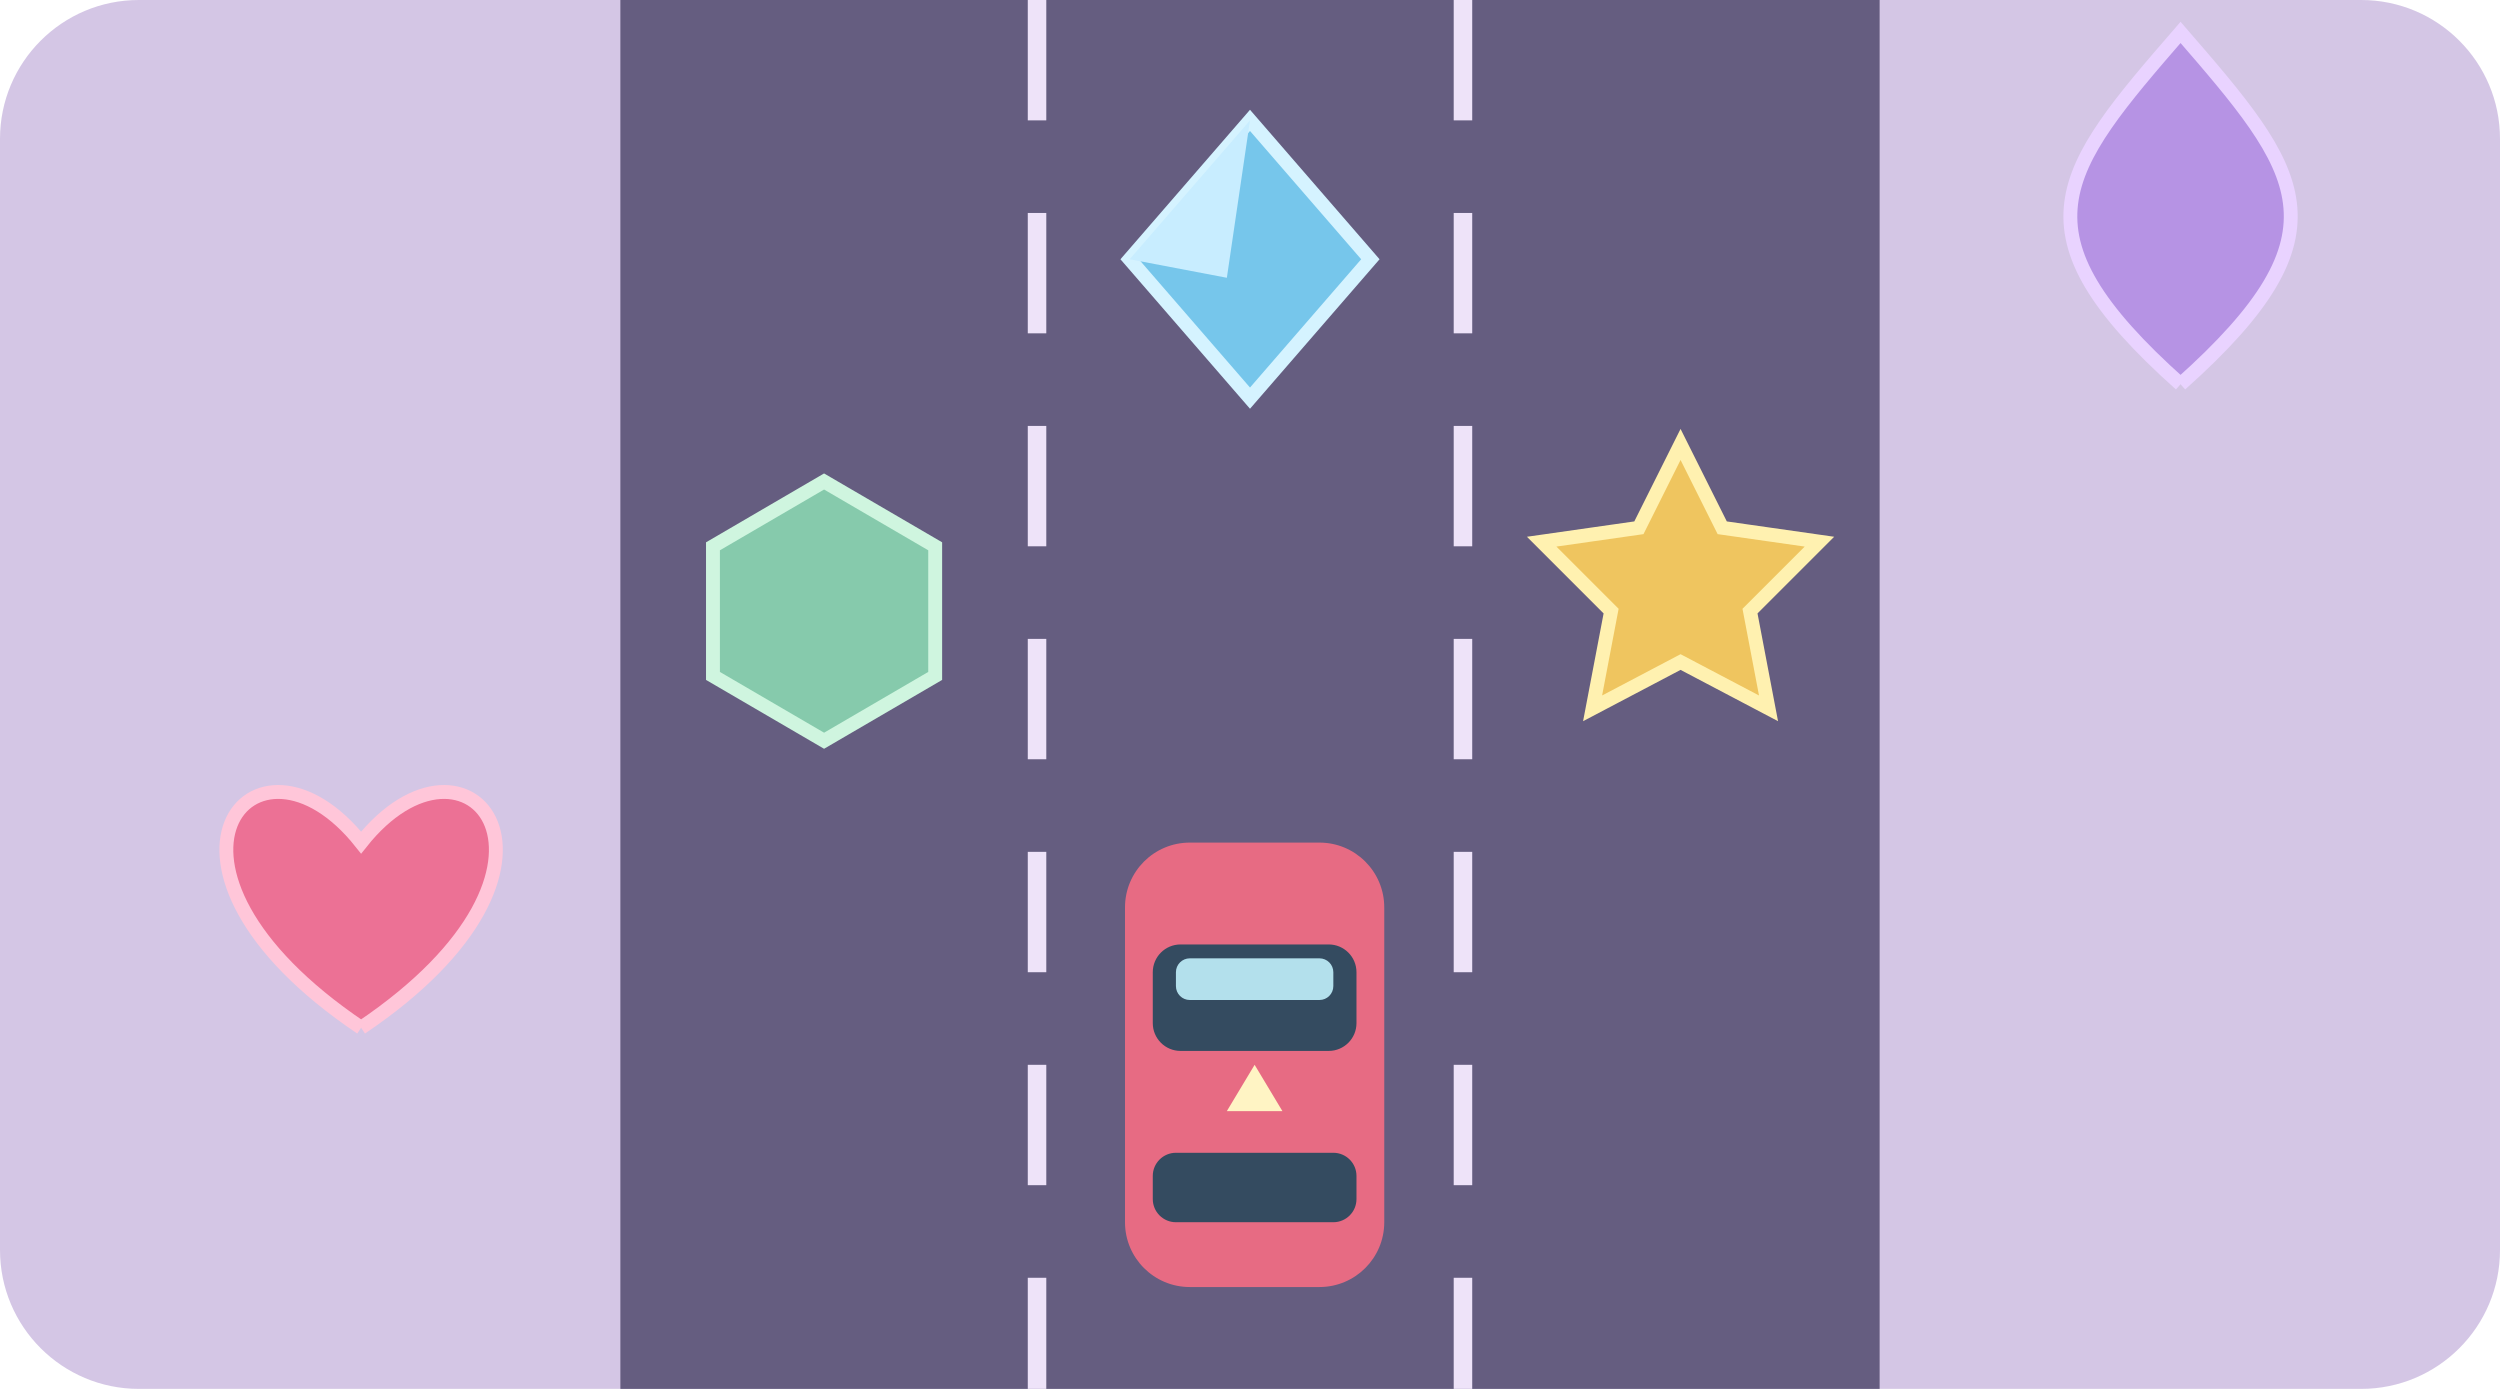
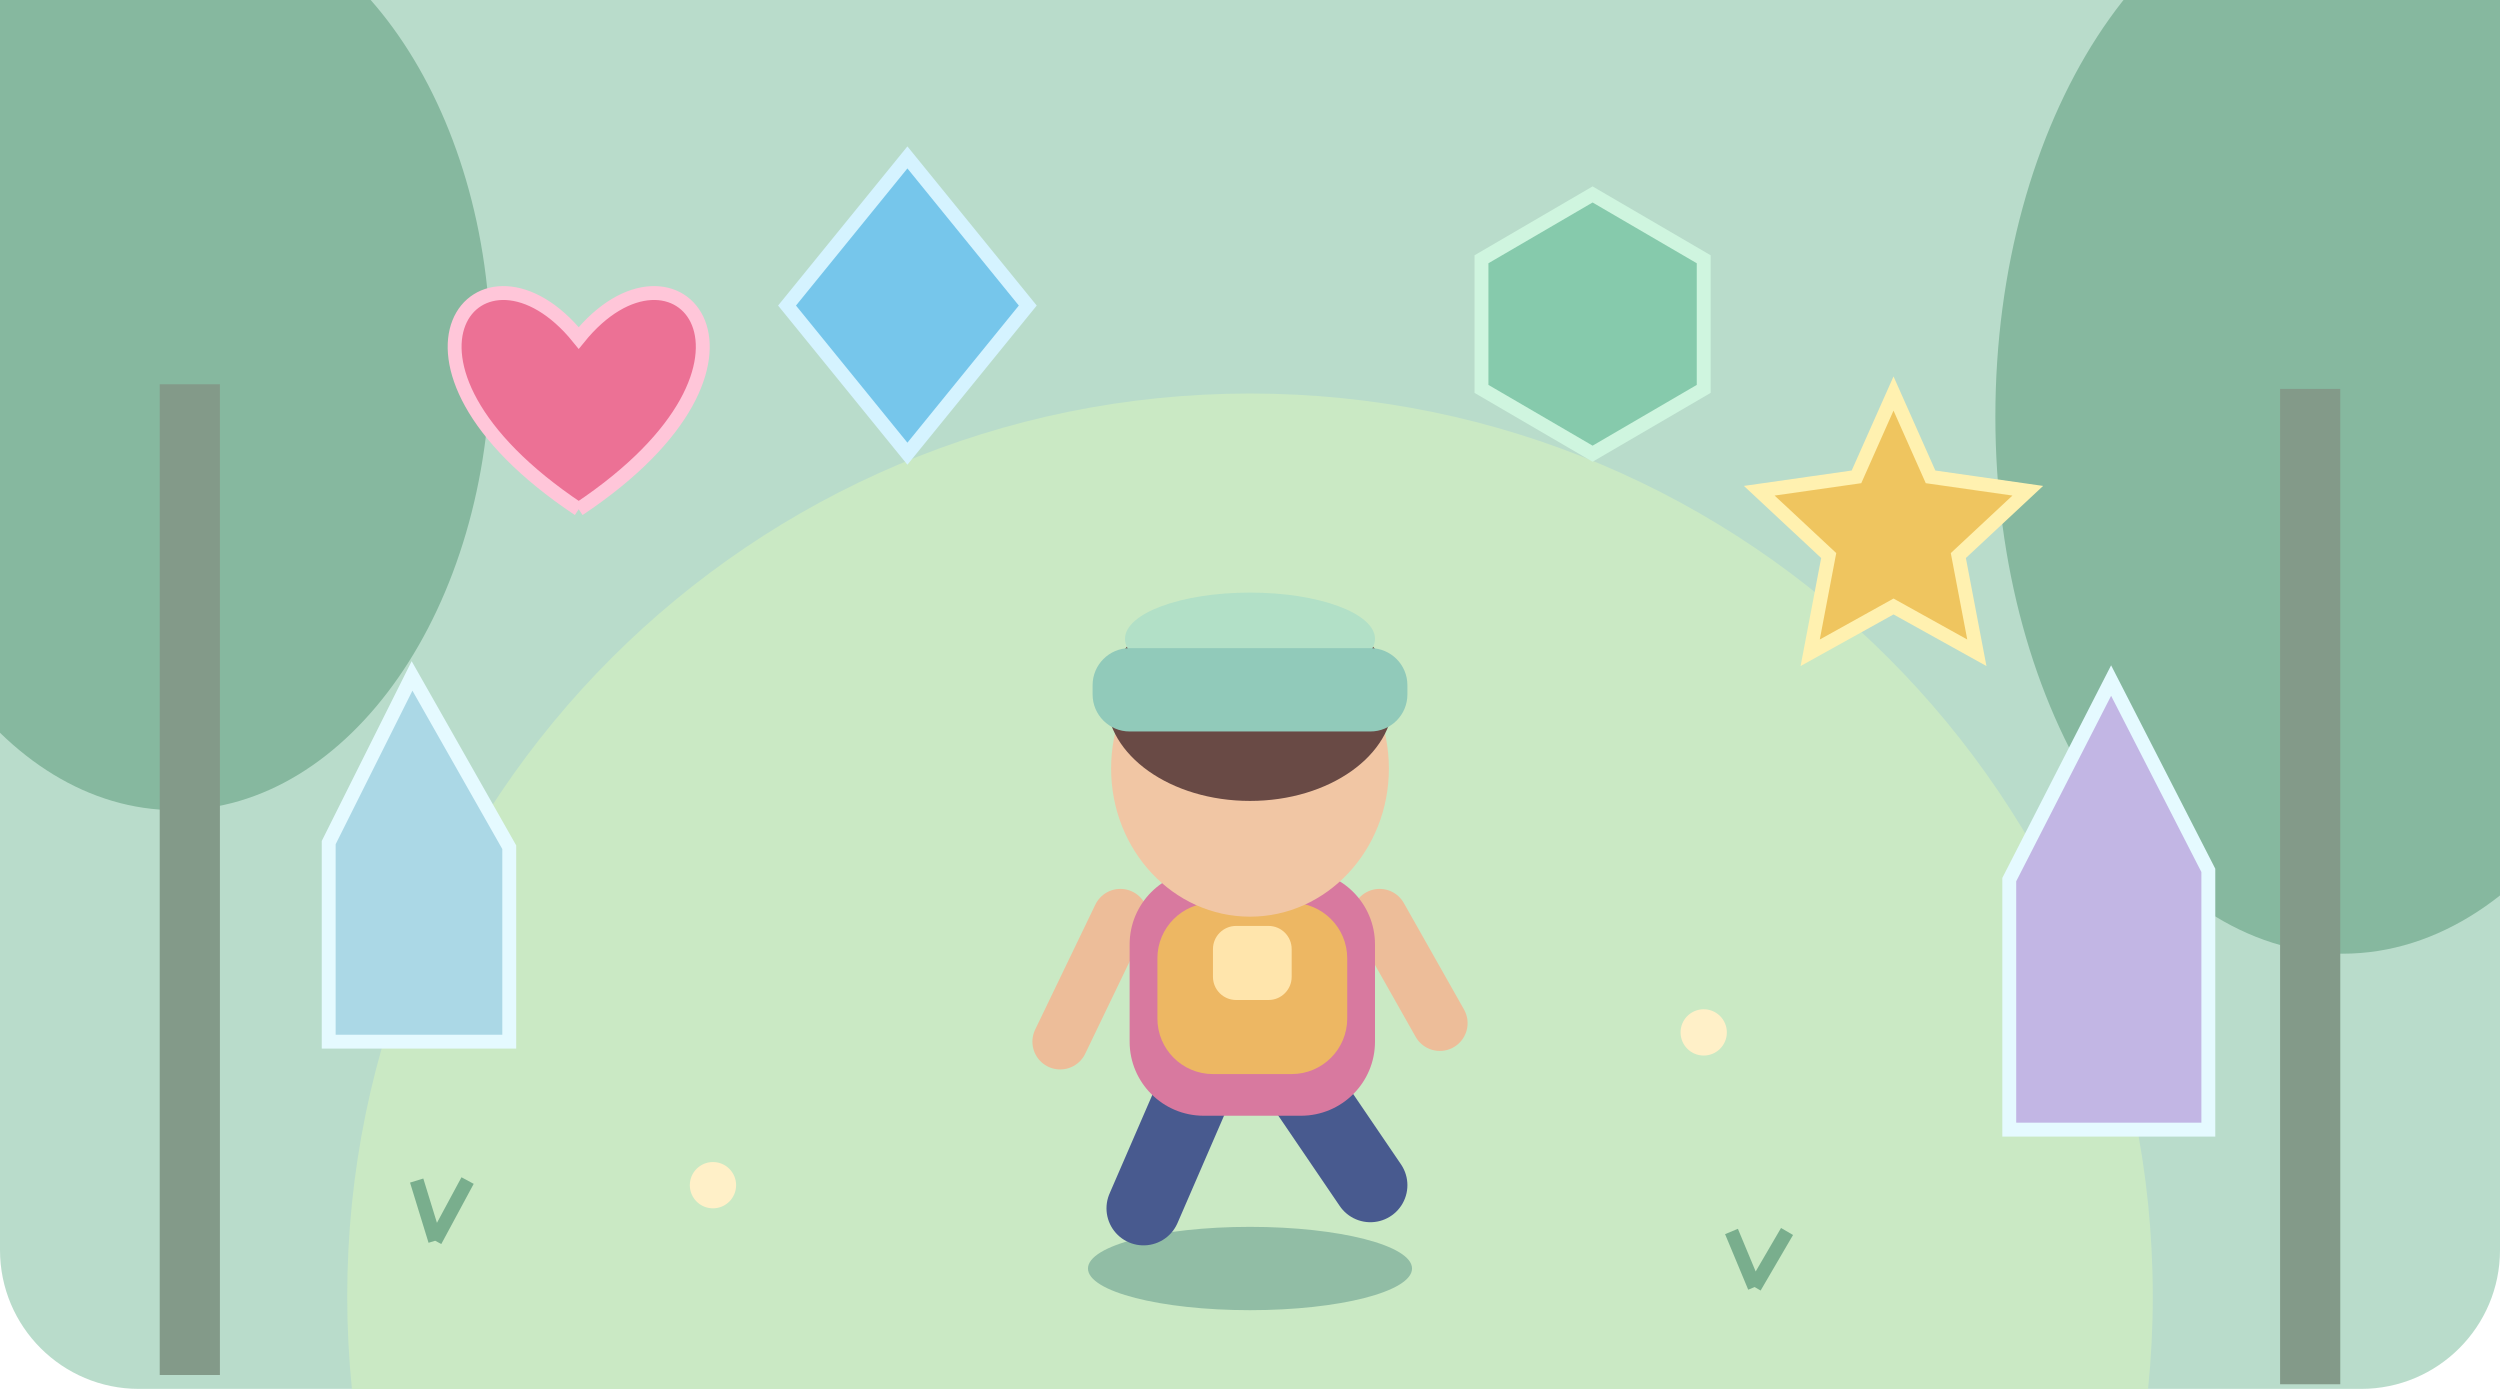
<svg xmlns="http://www.w3.org/2000/svg" viewBox="0 0 540 300">
-   <rect width="540" height="300" rx="30" fill="#d4c6e5" />
-   <path d="M134 0h272v300H134z" fill="#655d80" />
-   <path d="M224 0v300M316 0v300" stroke="#eee3f9" stroke-width="4" stroke-dasharray="26 20" />
-   <path d="M270 26l26 30-26 30-26-30z" fill="#76c6eb" stroke="#d5f3ff" stroke-width="3" />
-   <path d="M270 26l-5 34-21-4z" fill="#c8edff" />
-   <path d="M178 104l24 14v28l-24 14-24-14v-28z" fill="#86caac" stroke="#cff5df" stroke-width="3" />
-   <path d="M363 96l9 18 21 3-15 15 4 21-19-10-19 10 4-21-15-15 21-3z" fill="#efc55f" stroke="#fff1b0" stroke-width="3" />
-   <path d="M78 222c-52-35-23-69 0-40 23-29 52 5 0 40" fill="#ec7195" stroke="#ffc6d9" stroke-width="3" />
-   <path d="M471 83c-37-33-26-46 0-76 26 30 37 43 0 76" fill="#b693e4" stroke="#e9d3ff" stroke-width="3" />
-   <rect x="243" y="182" width="56" height="96" rx="14" fill="#e76b83" />
-   <rect x="249" y="204" width="44" height="23" rx="6" fill="#344b60" />
-   <rect x="254" y="207" width="34" height="9" rx="3" fill="#b3e0ec" />
-   <rect x="249" y="249" width="44" height="15" rx="5" fill="#344b60" />
-   <path d="M271 230l-6 10h12z" fill="#fff4c4" />
+   <rect width="540" height="300" rx="30" fill="#b9dccb" />
+   <ellipse cx="270" cy="280" rx="195" ry="195" fill="#cae9c4" />
+   <g fill="#86b89f">
+     <ellipse cx="38" cy="77" rx="68" ry="98" />
+     <ellipse cx="506" cy="90" rx="75" ry="116" />
+   </g>
+   <path d="M41 83v214M499 84v215" stroke="#839a89" stroke-width="13" />
+   <g stroke="#e5faff" stroke-width="3">
+     <path d="M71 225v-43l18-36 21 37v42z" fill="#abd8e6" />
+     <path d="M434 244v-54l22-43 21 41v56z" fill="#c2b6e4" />
+   </g>
+   <g stroke-width="3">
+     <path d="M196 34l26 32-26 32-26-32z" fill="#76c6eb" stroke="#d5f3ff" />
+     <path d="M344 42l24 14v28l-24 14-24-14V56z" fill="#86caac" stroke="#cff5df" />
+     <path d="M125 110c-48-32-21-63 0-37 21-26 48 5 0 37" fill="#ec7195" stroke="#ffc6d9" />
+     <path d="M409 85l8 18 21 3-15 14 4 21-18-10-18 10 4-21-15-14 21-3z" fill="#efc55f" stroke="#fff1b0" />
+   </g>
+   <ellipse cx="270" cy="274" rx="35" ry="9" fill="#91bda5" />
+   <path d="M260 231l-13 30m32-30 17 25" stroke="#485a8f" stroke-width="16" stroke-linecap="round" />
+   <path d="M242 198l-13 27m69-27 13 23" stroke="#edbd99" stroke-width="12" stroke-linecap="round" />
+   <rect x="244" y="188" width="53" height="53" rx="16" fill="#d8799f" />
+   <rect x="250" y="195" width="41" height="37" rx="12" fill="#edb763" />
+   <rect x="262" y="200" width="17" height="16" rx="5" fill="#ffe5ac" />
+   <ellipse cx="270" cy="166" rx="30" ry="32" fill="#f1c6a4" />
+   <ellipse cx="270" cy="151" rx="31" ry="22" fill="#694a45" />
+   <ellipse cx="270" cy="138" rx="27" ry="10" fill="#b2e0c7" />
+   <rect x="236" y="140" width="68" height="18" rx="8" fill="#91caba" />
+   <path d="M94 268l-4-13m4 13 7-13m278 23-5-12m5 12 7-12" stroke="#79ae8d" stroke-width="3" />
+   <g fill="#fff0c8">
+     <circle cx="154" cy="256" r="5" />
+     <circle cx="368" cy="223" r="5" />
+   </g>
</svg>
